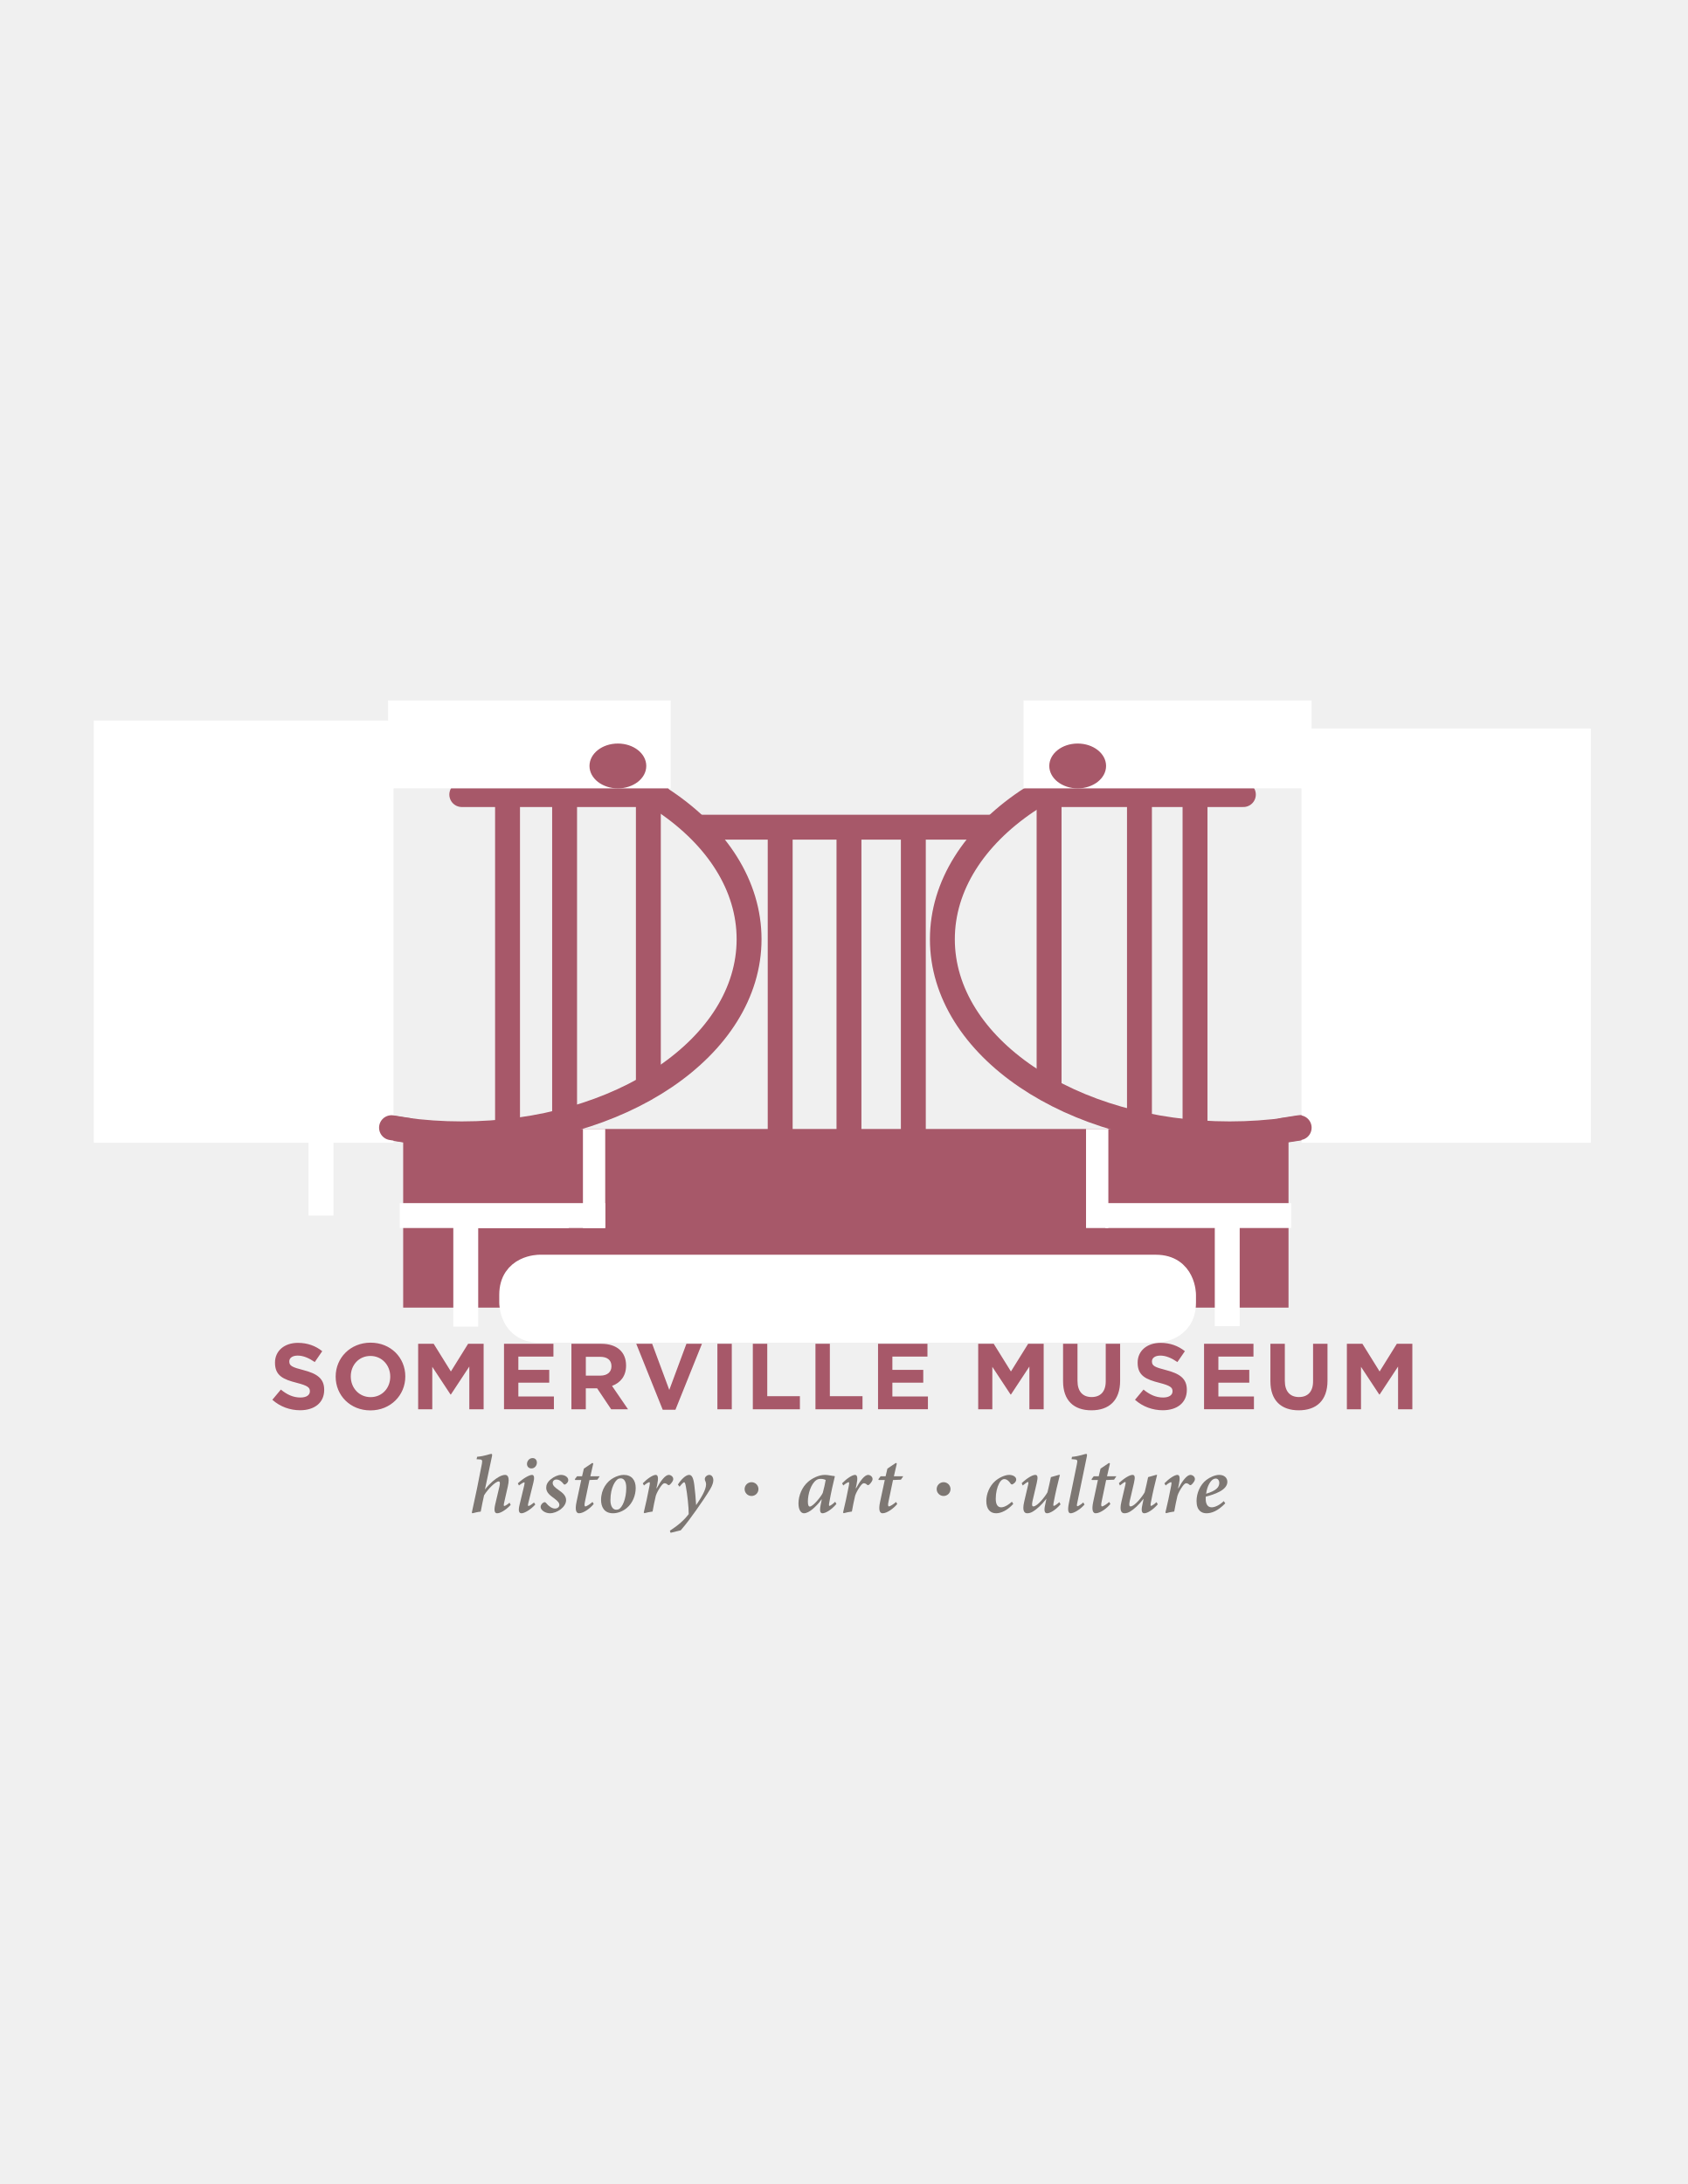
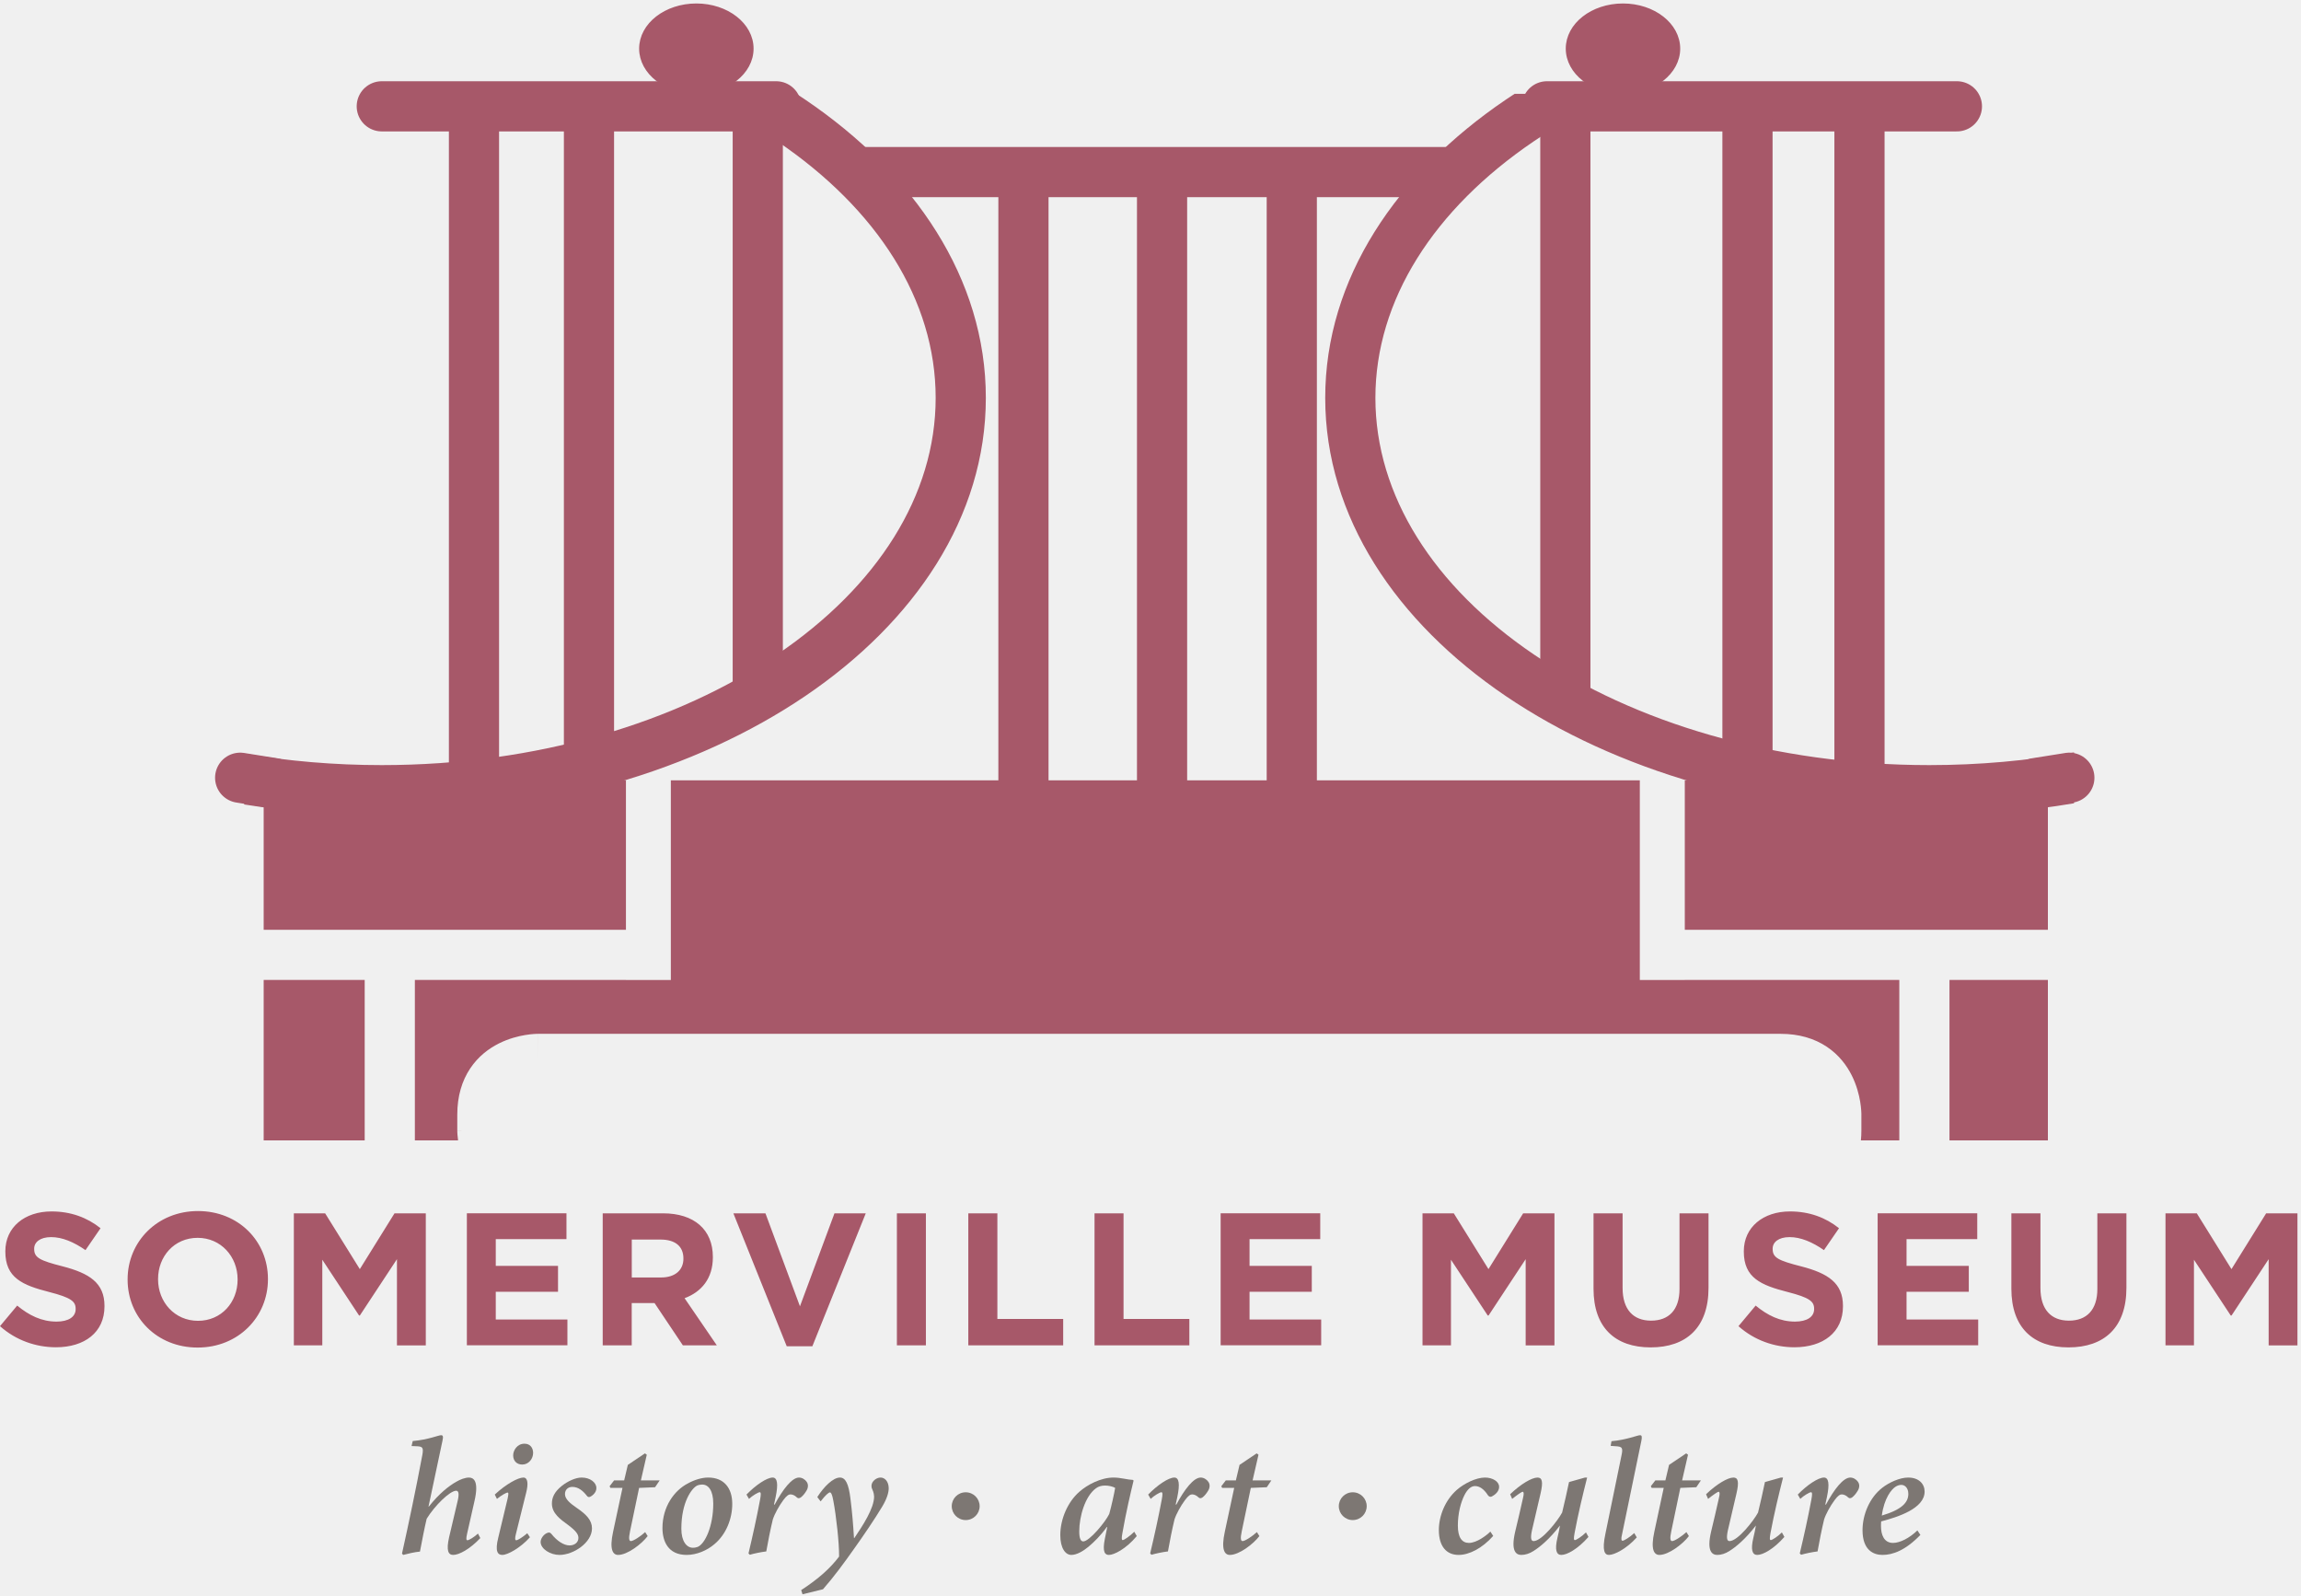
- <svg xmlns="http://www.w3.org/2000/svg" version="1.1" id="Layer_1" x="0px" y="0px" viewBox="0 0 612 792" style="enable-background:new 0 0 612 792;" xml:space="preserve">
-   <style type="text/css">
- 	.st0{fill:#A75869;}
- 	.st1{fill:none;stroke:#FFFFFF;stroke-width:6.019;}
- 	.st2{fill:none;stroke:#A75869;stroke-width:9.028;}
- 	.st3{fill:#FFFFFF;}
- 	.st4{fill:none;stroke:#A75869;stroke-width:9.028;stroke-linecap:round;}
- 	.st5{fill:none;stroke:#FFFFFF;stroke-width:9.028;}
- 	.st6{fill:none;stroke:#A75869;stroke-width:0.752;}
- 	.st7{fill:#7D7773;}
- </style>
-   <polygon class="st0" points="146.19,409.41 146.19,474.19 467.21,474.19 467.21,409.41 146.19,409.41 " />
-   <line class="st1" x1="165.14" y1="442.32" x2="206.22" y2="442.32" />
-   <path class="st2" d="M167.44,411.18c57.53,0,104.17-31.6,104.17-70.59s-46.64-70.59-104.17-70.59c-57.53,0-104.17,31.6-104.17,70.59  S109.9,411.18,167.44,411.18L167.44,411.18z M445.87,411.18c57.53,0,104.17-31.6,104.17-70.59s-46.64-70.59-104.17-70.59  S341.7,301.61,341.7,340.6S388.34,411.18,445.87,411.18L445.87,411.18z" />
-   <polygon class="st3" points="34,261.29 34,414.4 142.69,414.4 142.69,261.29 34,261.29 " />
-   <polygon class="st3" points="471.91,264.2 471.91,414.4 576.86,414.4 576.86,264.2 471.91,264.2 " />
-   <path class="st2" d="M253.57,299.97h108.34 M282.89,299.97v111.22 M307.83,300.72v111.21 M331.17,299.97v111.22" />
-   <path class="st4" d="M167.44,288.14h70.96 M377.08,288.14h73.76" />
-   <polygon class="st3" points="140.7,254 140.7,285.89 243.19,285.89 243.19,254 140.7,254 " />
-   <polygon class="st3" points="371.12,254 371.12,285.89 475.59,285.89 475.59,254 371.12,254 " />
-   <path class="st5" d="M144.94,440.81h74.51 M400.8,440.81h67.37 M168.88,441.57v39.5 M444.99,440.06v40.84" />
-   <path class="st2" d="M235.09,290.4v105.99 M380.39,290.4v105.99" />
-   <path class="st3" d="M195.54,459.53c0,0-10,0-10,10v2.86c0,0,0,10,10,10h223.6c0,0,10,0,10-10v-2.86c0,0,0-10-10-10H195.54  L195.54,459.53z" />
-   <path class="st5" d="M195.54,459.53c0,0-10,0-10,10v2.86c0,0,0,10,10,10h223.6c0,0,10,0,10-10v-2.86c0,0,0-10-10-10H195.54  L195.54,459.53z" />
-   <path class="st2" d="M413.16,290.4v116.29 M204.72,288.14v116.29" />
-   <line class="st5" x1="116.39" y1="401.32" x2="116.39" y2="440.81" />
-   <path class="st0" d="M224.04,285.51c5.48,0,9.92-3.47,9.92-7.75c0-4.28-4.44-7.75-9.92-7.75c-5.48,0-9.92,3.47-9.92,7.75  C214.12,282.04,218.56,285.51,224.04,285.51L224.04,285.51z" />
-   <path class="st6" d="M224.04,285.51c5.48,0,9.92-3.47,9.92-7.75c0-4.28-4.44-7.75-9.92-7.75c-5.48,0-9.92,3.47-9.92,7.75  C214.12,282.04,218.56,285.51,224.04,285.51L224.04,285.51z" />
-   <path class="st0" d="M390.76,285.51c5.48,0,9.92-3.47,9.92-7.75c0-4.28-4.44-7.75-9.92-7.75c-5.48,0-9.92,3.47-9.92,7.75  C380.85,282.04,385.29,285.51,390.76,285.51L390.76,285.51z" />
-   <path class="st6" d="M390.76,285.51c5.48,0,9.92-3.47,9.92-7.75c0-4.28-4.44-7.75-9.92-7.75c-5.48,0-9.92,3.47-9.92,7.75  C380.85,282.04,385.29,285.51,390.76,285.51L390.76,285.51z" />
-   <path class="st2" d="M184.03,290.4v116.29 M433.31,290.38v116.29" />
-   <line class="st4" x1="141.96" y1="408.94" x2="147.93" y2="409.89" />
-   <line class="st4" x1="471.07" y1="408.94" x2="465.1" y2="409.89" />
-   <path class="st0" d="M117.55,504.04v-0.07c0-4.14-2.71-5.87-7.53-7.12c-4.11-1.05-5.12-1.56-5.12-3.12v-0.07  c0-1.15,1.05-2.07,3.05-2.07c2,0,4.07,0.88,6.18,2.34l2.71-3.94c-2.41-1.93-5.36-3.02-8.82-3.02c-4.85,0-8.31,2.85-8.31,7.16v0.07  c0,4.72,3.09,6.04,7.87,7.26c3.97,1.02,4.78,1.7,4.78,3.02v0.07c0,1.39-1.29,2.24-3.43,2.24c-2.71,0-4.95-1.12-7.09-2.88l-3.09,3.7  c2.85,2.55,6.48,3.8,10.08,3.8C113.95,511.4,117.55,508.75,117.55,504.04L117.55,504.04z M146.96,499.18v-0.07  c0-6.75-5.26-12.21-12.59-12.21c-7.33,0-12.66,5.53-12.66,12.28v0.07c0,6.75,5.26,12.21,12.59,12.21  C141.64,511.47,146.96,505.94,146.96,499.18L146.96,499.18z M141.5,499.25c0,4.07-2.92,7.4-7.12,7.4c-4.21,0-7.19-3.39-7.19-7.46  v-0.07c0-4.07,2.92-7.4,7.12-7.4s7.19,3.39,7.19,7.47V499.25L141.5,499.25z M175.36,511.06v-23.75h-5.63l-6.24,10.04l-6.24-10.04  h-5.63v23.75h5.12v-15.4l6.62,10.04h0.13l6.68-10.14v15.51H175.36L175.36,511.06z M200.84,511.06v-4.65h-12.89v-4.99h11.2v-4.65  h-11.2v-4.82h12.72v-4.65h-17.92v23.75H200.84L200.84,511.06z M227.72,511.06l-5.8-8.48c3.02-1.12,5.09-3.53,5.09-7.36v-0.07  c0-4.89-3.36-7.84-8.96-7.84h-10.86v23.75h5.22v-7.6h4.11l5.09,7.6H227.72L227.72,511.06z M221.71,495.49c0,2-1.46,3.36-4,3.36  h-5.29v-6.82h5.19c2.54,0,4.1,1.15,4.1,3.39V495.49L221.71,495.49z M254.52,487.31h-5.63l-6.21,16.73l-6.21-16.73h-5.77l9.6,23.92  h4.61L254.52,487.31L254.52,487.31z M265.34,511.06v-23.75h-5.22v23.75H265.34L265.34,511.06z M290.04,511.06v-4.75H278.2v-19h-5.23  v23.75H290.04L290.04,511.06z M312.74,511.06v-4.75H300.9v-19h-5.22v23.75H312.74L312.74,511.06z M336.46,511.06v-4.65h-12.89v-4.99  h11.2v-4.65h-11.2v-4.82h12.72v-4.65h-17.92v23.75H336.46L336.46,511.06z M378.43,511.06v-23.75h-5.63l-6.24,10.04l-6.24-10.04  h-5.63v23.75h5.12v-15.4l6.62,10.04h0.14l6.68-10.14v15.51H378.43L378.43,511.06z M406.15,500.71v-13.4h-5.22v13.61  c0,3.77-1.93,5.7-5.12,5.7c-3.19,0-5.12-2-5.12-5.87v-13.44h-5.23v13.57c0,6.99,3.9,10.55,10.28,10.55  C402.12,511.43,406.15,507.9,406.15,500.71L406.15,500.71z M430.34,504.04v-0.07c0-4.14-2.71-5.87-7.53-7.12  c-4.11-1.05-5.12-1.56-5.12-3.12v-0.07c0-1.15,1.05-2.07,3.05-2.07s4.07,0.88,6.18,2.34l2.71-3.94c-2.41-1.93-5.36-3.02-8.82-3.02  c-4.85,0-8.31,2.85-8.31,7.16v0.07c0,4.72,3.09,6.04,7.87,7.26c3.97,1.02,4.78,1.7,4.78,3.02v0.07c0,1.39-1.29,2.24-3.43,2.24  c-2.71,0-4.95-1.12-7.09-2.88l-3.09,3.7c2.85,2.55,6.48,3.8,10.08,3.8C426.75,511.4,430.34,508.75,430.34,504.04L430.34,504.04z   M454.67,511.06v-4.65h-12.89v-4.99h11.2v-4.65h-11.2v-4.82h12.72v-4.65h-17.92v23.75H454.67L454.67,511.06z M481.34,500.71v-13.4  h-5.23v13.61c0,3.77-1.93,5.7-5.12,5.7c-3.19,0-5.12-2-5.12-5.87v-13.44h-5.23v13.57c0,6.99,3.9,10.55,10.28,10.55  C477.3,511.43,481.34,507.9,481.34,500.71L481.34,500.71z M512.11,511.06v-23.75h-5.63l-6.24,10.04L494,487.31h-5.63v23.75h5.12  v-15.4l6.62,10.04h0.14l6.68-10.14v15.51H512.11L512.11,511.06z" />
-   <polygon class="st3" points="211.37,409.41 211.37,445.33 219.45,445.33 219.45,409.41 211.37,409.41 " />
-   <polygon class="st3" points="393.79,409.41 393.79,445.33 401.88,445.33 401.88,409.41 393.79,409.41 " />
-   <g>
-     <path class="st7" d="M185.17,545.74c-1.9,2.01-3.83,3.03-4.89,3.03c-0.88,0-1.27-0.81-0.72-3.21l1.54-6.54   c0.3-1.29,0.15-1.8-0.27-1.8c-1.12,0-3.83,2.64-5.31,5.04c-0.36,1.47-0.91,4.32-1.21,5.91c-1,0.09-2.08,0.36-3.02,0.6l-0.21-0.24   c1.27-5.73,2.48-11.49,3.65-17.7c0.27-1.47,0.03-1.59-1.21-1.62l-0.72-0.03l0.21-0.9c2.81-0.24,4.62-1.05,5.1-1.05   c0.36,0,0.42,0.24,0.24,1.05l-2.5,11.79h0.06c1.87-2.37,3.62-3.72,4.89-4.44c0.75-0.45,1.66-0.78,2.32-0.78   c0.75,0,1.87,0.48,1,4.23l-1.33,5.88c-0.21,0.9-0.15,1.17,0.06,1.17c0.27,0,1.18-0.54,1.9-1.2L185.17,545.74z" />
-     <path class="st7" d="M194.1,545.59c-1.72,1.92-4.01,3.18-4.98,3.18c-0.78,0-1.36-0.57-0.72-3.12l1.69-7.05   c0.15-0.75,0.18-1.02,0-1.05c-0.27,0-1.15,0.51-1.93,1.14l-0.39-0.78c1.99-1.86,4.17-3.06,5.16-3.06c0.78,0,0.91,1.11,0.48,2.76   l-1.84,7.41c-0.21,0.81-0.15,1.11,0.06,1.11c0.3,0,1.18-0.57,1.99-1.26L194.1,545.59z M193.13,528.76c1.03,0,1.54,0.78,1.54,1.65   c0,1.08-0.81,2.1-1.96,2.1c-0.94,0-1.63-0.63-1.63-1.65c0-0.9,0.72-2.1,2.02-2.1H193.13z" />
-     <path class="st7" d="M203.42,534.85c1.51,0,2.63,0.9,2.63,1.86c0.03,0.57-0.36,1.14-0.94,1.5c-0.33,0.24-0.6,0.18-0.78-0.09   c-0.63-0.81-1.48-1.59-2.6-1.59c-0.78,0-1.33,0.51-1.33,1.29c0,0.9,0.94,1.68,2.08,2.46c1.75,1.2,2.78,2.22,2.78,3.72   c0,2.55-3.32,4.77-5.86,4.77c-1.6,0-3.35-1.05-3.38-2.31c0-0.63,0.48-1.26,1-1.56c0.45-0.24,0.69-0.21,0.94,0.09   c1,1.26,2.23,2.07,3.26,2.07c0.94,0,1.6-0.57,1.6-1.35c0-0.63-0.39-1.23-1.87-2.34c-1.36-0.99-2.9-2.07-2.9-3.84   c0-1.02,0.39-2.07,1.78-3.18c1.06-0.84,2.48-1.5,3.56-1.5H203.42z" />
-     <path class="st7" d="M216.61,536.59l-2.87,0.12l-1.63,7.8c-0.3,1.38-0.15,1.77,0.15,1.77c0.45,0,1.81-0.9,2.57-1.62l0.45,0.72   c-1.09,1.44-3.65,3.39-5.31,3.39c-0.97,0-1.6-0.99-0.91-4.17l1.69-7.89h-2.17l-0.15-0.3l0.81-1.05h1.81l0.66-2.79l3.08-2.07   l0.33,0.24l-1.06,4.62h3.38L216.61,536.59z" />
-     <path class="st7" d="M226.18,534.85c2.81,0,4.32,1.86,4.32,4.74c0,2.61-1.06,5.46-3.23,7.26c-1.3,1.11-3.17,1.92-4.98,1.92   c-3.35,0-4.35-2.49-4.35-4.83c0-3.9,2.17-6.78,4.53-8.01c1.18-0.66,2.54-1.08,3.68-1.08H226.18z M225.06,536.11   c-0.27,0-0.6,0.06-0.88,0.18c-0.94,0.45-2.84,2.94-2.84,7.77c0,2.25,0.94,3.42,2.08,3.42c0.36,0,0.57-0.06,0.85-0.15   c1.33-0.54,2.81-3.72,2.81-7.8c0-2.37-0.88-3.42-1.99-3.42H225.06z" />
-     <path class="st7" d="M238.13,539.71c1.48-2.76,3.11-4.86,4.38-4.86c0.54,0,1.09,0.33,1.39,0.78c0.33,0.48,0.27,1.11-0.09,1.65   c-0.33,0.54-0.63,0.87-0.97,1.14c-0.27,0.18-0.51,0.21-0.72,0c-0.36-0.36-0.78-0.54-1.15-0.54c-0.3,0-0.66,0.18-1.3,1.05   c-0.75,1.02-1.54,2.43-1.87,3.45c-0.42,1.74-0.88,4.02-1.18,5.76c-0.97,0.12-2.14,0.36-2.96,0.6l-0.24-0.24   c0.75-3.15,1.48-6.45,2.08-9.66c0.18-0.96,0.18-1.35-0.06-1.35c-0.27,0-1.3,0.6-1.93,1.2l-0.45-0.78c1.69-1.74,3.68-3.06,4.71-3.06   c0.84,0,1.03,1.14,0.54,3.48l-0.3,1.38H238.13z" />
-     <path class="st7" d="M252.46,545.74c1.48-2.19,3.56-5.34,3.56-7.47c-0.03-0.72-0.27-1.17-0.42-1.53c-0.09-0.33-0.06-0.66,0.09-0.96   c0.3-0.54,0.91-0.93,1.51-0.93c0.72,0,1.42,0.66,1.45,1.89c0,0.84-0.33,1.92-1.15,3.3c-1.36,2.28-3.41,5.28-5.1,7.65   c-1.78,2.52-3.62,5.04-5.58,7.26l-3.68,0.9l-0.24-0.75c3.17-2.07,5.22-3.93,6.82-6.03c0.03-2.4-0.51-7.29-1.03-10.02   c-0.21-1.2-0.42-1.53-0.63-1.53s-0.85,0.54-1.66,1.62l-0.6-0.78c1.18-1.86,2.84-3.51,4.07-3.51c1,0,1.57,1.08,1.9,3.84   c0.3,2.4,0.48,4.53,0.63,7.05H252.46z" />
-     <path class="st7" d="M303.28,545.38c-1.9,2.28-4.07,3.39-5.01,3.39c-0.66,0-1.24-0.42-0.72-2.97l0.42-2.04h-0.09   c-1.09,1.53-2.29,2.7-3.29,3.54c-0.94,0.78-2.11,1.47-3.08,1.47c-1.06,0-1.99-1.2-1.99-3.57c0-2.91,1.36-6,3.44-7.8   c1.42-1.26,3.86-2.55,6.13-2.55h0.03c0.6,0,1.24,0.09,1.9,0.21c0.6,0.12,1.09,0.18,1.54,0.21l0.15,0.12   c-0.57,2.34-1.39,5.85-2.02,9.48c-0.18,0.93-0.12,1.23,0.06,1.23c0.27,0,1.33-0.75,2.08-1.5L303.28,545.38z M297.58,536.29   c-0.66,0-1.18,0.15-1.63,0.48c-1.96,1.41-3.02,5.07-3.02,7.77c0,1.26,0.27,1.8,0.72,1.8c1.09,0,4.01-3.51,4.68-4.95   c0.39-1.38,0.91-3.75,1.06-4.68c-0.39-0.24-1.15-0.42-1.78-0.42H297.58z" />
-     <path class="st7" d="M310.4,539.71c1.48-2.76,3.11-4.86,4.38-4.86c0.54,0,1.09,0.33,1.39,0.78c0.33,0.48,0.27,1.11-0.09,1.65   c-0.33,0.54-0.63,0.87-0.97,1.14c-0.27,0.18-0.51,0.21-0.72,0c-0.36-0.36-0.78-0.54-1.15-0.54c-0.3,0-0.66,0.18-1.3,1.05   c-0.75,1.02-1.54,2.43-1.87,3.45c-0.42,1.74-0.88,4.02-1.18,5.76c-0.97,0.12-2.14,0.36-2.96,0.6l-0.24-0.24   c0.75-3.15,1.48-6.45,2.08-9.66c0.18-0.96,0.18-1.35-0.06-1.35c-0.27,0-1.3,0.6-1.93,1.2l-0.45-0.78c1.69-1.74,3.68-3.06,4.71-3.06   c0.84,0,1.03,1.14,0.54,3.48l-0.3,1.38H310.4z" />
-     <path class="st7" d="M326.67,536.59l-2.87,0.12l-1.63,7.8c-0.3,1.38-0.15,1.77,0.15,1.77c0.45,0,1.81-0.9,2.57-1.62l0.45,0.72   c-1.09,1.44-3.65,3.39-5.31,3.39c-0.97,0-1.6-0.99-0.91-4.17l1.69-7.89h-2.17l-0.15-0.3l0.81-1.05h1.81l0.66-2.79l3.08-2.07   l0.33,0.24l-1.06,4.62h3.38L326.67,536.59z" />
-     <path class="st7" d="M367.41,545.35c-1.99,2.25-4.35,3.42-6.22,3.42c-2.23,0-3.56-1.59-3.56-4.47c0-2.52,1.12-5.37,3.23-7.23   c1.3-1.14,3.44-2.22,5.07-2.22c1.39,0,2.54,0.72,2.54,1.65c0.03,0.54-0.33,1.2-1.18,1.68c-0.3,0.21-0.57,0.18-0.81-0.12   c-0.75-1.17-1.54-1.68-2.35-1.68c-0.72,0-1.36,0.6-1.87,1.59c-0.69,1.32-1.21,3.36-1.21,5.52s0.75,3.12,1.99,3.12   c1.39,0,3.14-1.32,3.86-2.04L367.41,545.35z" />
-     <path class="st7" d="M384.55,545.53c-1.93,2.19-3.86,3.24-4.89,3.24c-0.88,0-1.21-0.9-0.69-3.09c0.18-0.75,0.33-1.44,0.45-2.16   h-0.03c-1.81,2.37-3.59,3.84-4.71,4.53c-0.72,0.48-1.51,0.72-2.2,0.72c-0.88,0-1.96-0.57-1.12-4.17c0.48-1.98,0.94-3.96,1.39-5.97   c0.21-0.9,0.18-1.11,0-1.23c-0.24,0-1.09,0.63-1.93,1.29l-0.36-0.84c1.87-1.8,3.89-3,4.92-3c0.82,0,1.06,0.69,0.54,2.91   c-0.51,2.19-1.03,4.44-1.54,6.6c-0.3,1.41-0.15,1.92,0.3,1.92c1.48,0,4.32-3.63,5.13-5.13c0.42-1.74,0.85-3.6,1.24-5.49l2.87-0.81   h0.39c-0.78,3.09-1.57,6.33-2.26,9.99c-0.18,0.99-0.15,1.26,0.06,1.26c0.24,0,1.24-0.63,1.99-1.38L384.55,545.53z" />
-     <path class="st7" d="M393.24,545.62c-1.81,2.01-4.01,3.15-5.01,3.15c-0.72,0-1.3-0.66-0.63-3.81c0.97-4.68,1.9-9.33,2.87-13.98   c0.33-1.5,0.18-1.71-1.09-1.77l-0.84-0.06l0.15-0.84c2.72-0.24,4.68-1.08,5.13-1.08c0.36,0,0.39,0.3,0.24,1.05   c-1.15,5.58-2.32,11.16-3.47,16.8c-0.21,0.84-0.12,1.14,0.09,1.14c0.27,0,1.3-0.63,2.11-1.38L393.24,545.62z" />
-     <path class="st7" d="M403.95,536.59l-2.87,0.12l-1.63,7.8c-0.3,1.38-0.15,1.77,0.15,1.77c0.45,0,1.81-0.9,2.57-1.62l0.45,0.72   c-1.09,1.44-3.65,3.39-5.31,3.39c-0.97,0-1.6-0.99-0.91-4.17l1.69-7.89h-2.17l-0.15-0.3l0.81-1.05h1.81l0.66-2.79l3.08-2.07   l0.33,0.24l-1.06,4.62h3.38L403.95,536.59z" />
-     <path class="st7" d="M419.8,545.53c-1.93,2.19-3.86,3.24-4.89,3.24c-0.88,0-1.21-0.9-0.69-3.09c0.18-0.75,0.33-1.44,0.45-2.16   h-0.03c-1.81,2.37-3.59,3.84-4.71,4.53c-0.72,0.48-1.51,0.72-2.2,0.72c-0.88,0-1.96-0.57-1.12-4.17c0.48-1.98,0.94-3.96,1.39-5.97   c0.21-0.9,0.18-1.11,0-1.23c-0.24,0-1.09,0.63-1.93,1.29l-0.36-0.84c1.87-1.8,3.89-3,4.92-3c0.82,0,1.06,0.69,0.54,2.91   c-0.51,2.19-1.03,4.44-1.54,6.6c-0.3,1.41-0.15,1.92,0.3,1.92c1.48,0,4.32-3.63,5.13-5.13c0.42-1.74,0.85-3.6,1.24-5.49l2.87-0.81   h0.39c-0.78,3.09-1.57,6.33-2.26,9.99c-0.18,0.99-0.15,1.26,0.06,1.26c0.24,0,1.24-0.63,1.99-1.38L419.8,545.53z" />
-     <path class="st7" d="M427.28,539.71c1.48-2.76,3.11-4.86,4.38-4.86c0.54,0,1.09,0.33,1.39,0.78c0.33,0.48,0.27,1.11-0.09,1.65   c-0.33,0.54-0.63,0.87-0.97,1.14c-0.27,0.18-0.51,0.21-0.72,0c-0.36-0.36-0.79-0.54-1.15-0.54c-0.3,0-0.66,0.18-1.3,1.05   c-0.75,1.02-1.54,2.43-1.87,3.45c-0.42,1.74-0.88,4.02-1.18,5.76c-0.97,0.12-2.14,0.36-2.96,0.6l-0.24-0.24   c0.75-3.15,1.48-6.45,2.08-9.66c0.18-0.96,0.18-1.35-0.06-1.35c-0.27,0-1.3,0.6-1.93,1.2l-0.45-0.78c1.69-1.74,3.68-3.06,4.71-3.06   c0.85,0,1.03,1.14,0.54,3.48l-0.3,1.38H427.28z" />
-     <path class="st7" d="M444.27,545.17c-2.69,2.79-4.98,3.6-6.82,3.6c-1.66,0-3.59-0.9-3.59-4.44c0-2.82,1.27-5.88,3.56-7.65   c1.24-0.96,3.14-1.83,4.65-1.83c1.96,0,2.96,1.17,2.96,2.52c0,3.06-4.83,4.59-7.82,5.37c-0.03,0.33-0.03,0.6-0.03,0.84   c0,1.56,0.54,3.03,2.17,3.03c1.21,0,2.93-0.84,4.38-2.25L444.27,545.17z M440.83,536.17c-0.33,0-0.72,0.12-1.03,0.33   c-0.72,0.45-2.05,2.04-2.47,5.19c3.62-1.08,4.77-2.37,4.77-3.9c0-1.14-0.69-1.62-1.24-1.62H440.83z" />
-   </g>
-   <ellipse class="st7" cx="272.5" cy="540" rx="2.51" ry="2.5" />
-   <ellipse class="st7" cx="342.14" cy="540" rx="2.51" ry="2.5" />
+ <svg xmlns="http://www.w3.org/2000/svg" width="414" height="287" viewBox="0 0 414 287" fill="none">
+   <path d="M154.82 30.96H263.16M184.14 30.96V142.18M209.08 31.71V142.92M232.42 30.96V142.18" stroke="#A75869" stroke-width="9.028" />
+   <path d="M68.69 19.13H139.65M278.33 19.13H352.09" stroke="#A75869" stroke-width="9.028" stroke-linecap="round" />
+   <path fill-rule="evenodd" clip-rule="evenodd" d="M272.512 16.88H291.357C285.807 19.382 280.661 22.242 275.994 25.406C257.959 37.629 247.464 54.039 247.464 71.59C247.464 89.14 257.959 105.546 275.993 117.764C294.003 129.965 319.136 137.656 347.12 137.656C356.144 137.656 364.872 136.856 373.16 135.363V144.527C364.805 145.939 356.082 146.684 347.12 146.684C317.573 146.684 290.622 138.58 270.929 125.239C251.261 111.914 238.436 93.03 238.436 71.59C238.436 50.151 251.261 31.262 270.929 17.932C271.451 17.578 271.979 17.227 272.512 16.88ZM143.305 16.88H124.46C130.007 19.381 135.151 22.239 139.816 25.401C157.851 37.621 168.346 54.03 168.346 71.58C168.346 89.131 157.851 105.539 139.816 117.759C121.807 129.963 96.673 137.656 68.69 137.656C60.132 137.656 51.842 136.937 43.94 135.589V144.74C51.901 146.013 60.188 146.684 68.69 146.684C98.237 146.684 125.188 138.578 144.881 125.233C164.549 111.906 177.374 93.02 177.374 71.58C177.374 50.141 164.549 31.254 144.881 17.927C144.361 17.574 143.835 17.225 143.305 16.88Z" fill="#A75869" />
+   <path d="M136.34 21.39V127.38M281.64 21.39V127.38" stroke="#A75869" stroke-width="9.028" />
+   <path d="M314.41 21.39V137.68M105.97 19.13V135.42" stroke="#A75869" stroke-width="9.028" />
+   <path d="M125.29 16.5C130.77 16.5 135.21 13.03 135.21 8.75C135.21 4.47 130.77 1 125.29 1C119.81 1 115.37 4.47 115.37 8.75C115.37 13.03 119.81 16.5 125.29 16.5Z" fill="#A75869" />
+   <path d="M125.29 16.5C130.77 16.5 135.21 13.03 135.21 8.75C135.21 4.47 130.77 1 125.29 1C119.81 1 115.37 4.47 115.37 8.75C115.37 13.03 119.81 16.5 125.29 16.5Z" stroke="#A75869" stroke-width="0.752" />
+   <path d="M292.01 16.5C297.49 16.5 301.93 13.03 301.93 8.75C301.93 4.47 297.49 1 292.01 1C286.53 1 282.09 4.47 282.09 8.75C282.1 13.03 286.54 16.5 292.01 16.5Z" fill="#A75869" />
+   <path d="M292.01 16.5C297.49 16.5 301.93 13.03 301.93 8.75C301.93 4.47 297.49 1 292.01 1C286.53 1 282.09 4.47 282.09 8.75C282.1 13.03 286.54 16.5 292.01 16.5Z" stroke="#A75869" stroke-width="0.752" />
+   <path d="M85.28 21.39V137.68M334.56 21.37V137.66" stroke="#A75869" stroke-width="9.028" />
+   <path d="M43.21 139.93L49.18 140.88" stroke="#A75869" stroke-width="9.028" stroke-linecap="round" />
+   <path d="M372.32 139.93L366.35 140.88" stroke="#A75869" stroke-width="9.028" stroke-linecap="round" />
+   <path d="M18.8 235.03V234.96C18.8 230.82 16.09 229.09 11.27 227.84C7.16 226.79 6.15 226.28 6.15 224.72V224.65C6.15 223.5 7.2 222.58 9.2 222.58C11.2 222.58 13.27 223.46 15.38 224.92L18.09 220.98C15.68 219.05 12.73 217.96 9.27 217.96C4.42 217.96 0.96 220.81 0.96 225.12V225.19C0.96 229.91 4.05 231.23 8.83 232.45C12.8 233.47 13.61 234.15 13.61 235.47V235.54C13.61 236.93 12.32 237.78 10.18 237.78C7.47 237.78 5.23 236.66 3.09 234.9L0 238.6C2.85 241.15 6.48 242.4 10.08 242.4C15.2 242.39 18.8 239.74 18.8 235.03ZM48.21 230.17V230.1C48.21 223.35 42.95 217.89 35.62 217.89C28.29 217.89 22.96 223.42 22.96 230.17V230.24C22.96 236.99 28.22 242.45 35.55 242.45C42.89 242.46 48.21 236.93 48.21 230.17ZM42.75 230.24C42.75 234.31 39.83 237.64 35.63 237.64C31.42 237.64 28.44 234.25 28.44 230.18V230.11C28.44 226.04 31.36 222.71 35.56 222.71C39.76 222.71 42.75 226.1 42.75 230.18V230.24ZM76.61 242.05V218.3H70.98L64.74 228.34L58.5 218.3H52.87V242.05H57.99V226.65L64.61 236.69H64.74L71.42 226.55V242.06H76.61V242.05ZM102.09 242.05V237.4H89.2V232.41H100.4V227.76H89.2V222.94H101.92V218.29H84V242.04H102.09V242.05ZM128.97 242.05L123.17 233.57C126.19 232.45 128.26 230.04 128.26 226.21V226.14C128.26 221.25 124.9 218.3 119.3 218.3H108.44V242.05H113.66V234.45H117.77L122.86 242.05H128.97ZM122.96 226.48C122.96 228.48 121.5 229.84 118.96 229.84H113.67V223.02H118.86C121.4 223.02 122.96 224.17 122.96 226.41V226.48ZM155.77 218.3H150.14L143.93 235.03L137.72 218.3H131.95L141.55 242.22H146.16L155.77 218.3ZM166.59 242.05V218.3H161.37V242.05H166.59ZM191.29 242.05V237.3H179.45V218.3H174.22V242.05H191.29ZM213.99 242.05V237.3H202.15V218.3H196.93V242.05H213.99ZM237.71 242.05V237.4H224.82V232.41H236.02V227.76H224.82V222.94H237.54V218.29H219.62V242.04H237.71V242.05ZM279.68 242.05V218.3H274.05L267.81 228.34L261.57 218.3H255.94V242.05H261.06V226.65L267.68 236.69H267.82L274.5 226.55V242.06H279.68V242.05ZM307.4 231.7V218.3H302.18V231.91C302.18 235.68 300.25 237.61 297.06 237.61C293.87 237.61 291.94 235.61 291.94 231.74V218.3H286.71V231.87C286.71 238.86 290.61 242.42 296.99 242.42C303.37 242.42 307.4 238.89 307.4 231.7ZM331.59 235.03V234.96C331.59 230.82 328.88 229.09 324.06 227.84C319.95 226.79 318.94 226.28 318.94 224.72V224.65C318.94 223.5 319.99 222.58 321.99 222.58C323.99 222.58 326.06 223.46 328.17 224.92L330.88 220.98C328.47 219.05 325.52 217.96 322.06 217.96C317.21 217.96 313.75 220.81 313.75 225.12V225.19C313.75 229.91 316.84 231.23 321.62 232.45C325.59 233.47 326.4 234.15 326.4 235.47V235.54C326.4 236.93 325.11 237.78 322.97 237.78C320.26 237.78 318.02 236.66 315.88 234.9L312.79 238.6C315.64 241.15 319.27 242.4 322.87 242.4C328 242.39 331.59 239.74 331.59 235.03ZM355.92 242.05V237.4H343.03V232.41H354.23V227.76H343.03V222.94H355.75V218.29H337.83V242.04H355.92V242.05ZM382.59 231.7V218.3H377.36V231.91C377.36 235.68 375.43 237.61 372.24 237.61C369.05 237.61 367.12 235.61 367.12 231.74V218.3H361.89V231.87C361.89 238.86 365.79 242.42 372.17 242.42C378.55 242.42 382.59 238.89 382.59 231.7ZM413.36 242.05V218.3H407.73L401.49 228.34L395.25 218.3H389.62V242.05H394.74V226.65L401.36 236.69H401.5L408.18 226.55V242.06H413.36V242.05Z" fill="#A75869" />
+   <path d="M86.42 276.73C84.52 278.74 82.59 279.76 81.53 279.76C80.65 279.76 80.26 278.95 80.81 276.55L82.35 270.01C82.65 268.72 82.5 268.21 82.08 268.21C80.96 268.21 78.25 270.85 76.77 273.25C76.41 274.72 75.86 277.57 75.56 279.16C74.56 279.25 73.48 279.52 72.54 279.76L72.33 279.52C73.6 273.79 74.81 268.03 75.98 261.82C76.25 260.35 76.01 260.23 74.77 260.2L74.05 260.17L74.26 259.27C77.07 259.03 78.88 258.22 79.36 258.22C79.72 258.22 79.78 258.46 79.6 259.27L77.1 271.06H77.16C79.03 268.69 80.78 267.34 82.05 266.62C82.8 266.17 83.71 265.84 84.37 265.84C85.12 265.84 86.24 266.32 85.37 270.07L84.04 275.95C83.83 276.85 83.89 277.12 84.1 277.12C84.37 277.12 85.28 276.58 86 275.92L86.42 276.73Z" fill="#7D7773" />
+   <path d="M95.35 276.58C93.63 278.5 91.34 279.76 90.37 279.76C89.59 279.76 89.01 279.19 89.65 276.64L91.34 269.59C91.49 268.84 91.52 268.57 91.34 268.54C91.07 268.54 90.19 269.05 89.41 269.68L89.02 268.9C91.01 267.04 93.19 265.84 94.18 265.84C94.96 265.84 95.09 266.95 94.66 268.6L92.82 276.01C92.61 276.82 92.67 277.12 92.88 277.12C93.18 277.12 94.06 276.55 94.87 275.86L95.35 276.58ZM94.38 259.75C95.41 259.75 95.92 260.53 95.92 261.4C95.92 262.48 95.11 263.5 93.96 263.5C93.02 263.5 92.33 262.87 92.33 261.85C92.33 260.95 93.05 259.75 94.35 259.75H94.38Z" fill="#7D7773" />
+   <path d="M104.67 265.84C106.18 265.84 107.3 266.74 107.3 267.7C107.33 268.27 106.94 268.84 106.36 269.2C106.03 269.44 105.76 269.38 105.58 269.11C104.95 268.3 104.1 267.52 102.98 267.52C102.2 267.52 101.65 268.03 101.65 268.81C101.65 269.71 102.59 270.49 103.73 271.27C105.48 272.47 106.51 273.49 106.51 274.99C106.51 277.54 103.19 279.76 100.65 279.76C99.05 279.76 97.3 278.71 97.27 277.45C97.27 276.82 97.75 276.19 98.27 275.89C98.72 275.65 98.96 275.68 99.21 275.98C100.21 277.24 101.44 278.05 102.47 278.05C103.41 278.05 104.07 277.48 104.07 276.7C104.07 276.07 103.68 275.47 102.2 274.36C100.84 273.37 99.3 272.29 99.3 270.52C99.3 269.5 99.69 268.45 101.08 267.34C102.14 266.5 103.56 265.84 104.64 265.84H104.67Z" fill="#7D7773" />
+   <path d="M117.86 267.58L114.99 267.7L113.36 275.5C113.06 276.88 113.21 277.27 113.51 277.27C113.96 277.27 115.32 276.37 116.08 275.65L116.53 276.37C115.44 277.81 112.88 279.76 111.22 279.76C110.25 279.76 109.62 278.77 110.31 275.59L112 267.7H109.83L109.68 267.4L110.49 266.35H112.3L112.96 263.56L116.04 261.49L116.37 261.73L115.31 266.35H118.69L117.86 267.58Z" fill="#7D7773" />
+   <path d="M127.43 265.84C130.24 265.84 131.75 267.7 131.75 270.58C131.75 273.19 130.69 276.04 128.52 277.84C127.22 278.95 125.35 279.76 123.54 279.76C120.19 279.76 119.19 277.27 119.19 274.93C119.19 271.03 121.36 268.15 123.72 266.92C124.9 266.26 126.26 265.84 127.4 265.84H127.43ZM126.31 267.1C126.04 267.1 125.71 267.16 125.43 267.28C124.49 267.73 122.59 270.22 122.59 275.05C122.59 277.3 123.53 278.47 124.67 278.47C125.03 278.47 125.24 278.41 125.52 278.32C126.85 277.78 128.33 274.6 128.33 270.52C128.33 268.15 127.45 267.1 126.34 267.1H126.31Z" fill="#7D7773" />
+   <path d="M139.38 270.7C140.86 267.94 142.49 265.84 143.76 265.84C144.3 265.84 144.85 266.17 145.15 266.62C145.48 267.1 145.42 267.73 145.06 268.27C144.73 268.81 144.43 269.14 144.09 269.41C143.82 269.59 143.58 269.62 143.37 269.41C143.01 269.05 142.59 268.87 142.22 268.87C141.92 268.87 141.56 269.05 140.92 269.92C140.17 270.94 139.38 272.35 139.05 273.37C138.63 275.11 138.17 277.39 137.87 279.13C136.9 279.25 135.73 279.49 134.91 279.73L134.67 279.49C135.42 276.34 136.15 273.04 136.75 269.83C136.93 268.87 136.93 268.48 136.69 268.48C136.42 268.48 135.39 269.08 134.76 269.68L134.31 268.9C136 267.16 137.99 265.84 139.02 265.84C139.86 265.84 140.05 266.98 139.56 269.32L139.26 270.7H139.38Z" fill="#7D7773" />
+   <path d="M153.71 276.73C155.19 274.54 157.27 271.39 157.27 269.26C157.24 268.54 157 268.09 156.85 267.73C156.76 267.4 156.79 267.07 156.94 266.77C157.24 266.23 157.85 265.84 158.45 265.84C159.17 265.84 159.87 266.5 159.9 267.73C159.9 268.57 159.57 269.65 158.75 271.03C157.39 273.31 155.34 276.31 153.65 278.68C151.87 281.2 150.03 283.72 148.07 285.94L144.39 286.84L144.15 286.09C147.32 284.02 149.37 282.16 150.97 280.06C151 277.66 150.46 272.77 149.94 270.04C149.73 268.84 149.52 268.51 149.31 268.51C149.1 268.51 148.46 269.05 147.65 270.13L147.05 269.35C148.23 267.49 149.89 265.84 151.12 265.84C152.12 265.84 152.69 266.92 153.02 269.68C153.32 272.08 153.5 274.21 153.65 276.73H153.71Z" fill="#7D7773" />
+   <path d="M204.53 276.37C202.63 278.65 200.46 279.76 199.52 279.76C198.86 279.76 198.28 279.34 198.8 276.79L199.22 274.75H199.13C198.04 276.28 196.84 277.45 195.84 278.29C194.9 279.07 193.73 279.76 192.76 279.76C191.7 279.76 190.77 278.56 190.77 276.19C190.77 273.28 192.13 270.19 194.21 268.39C195.63 267.13 198.07 265.84 200.34 265.84H200.37C200.97 265.84 201.61 265.93 202.27 266.05C202.87 266.17 203.36 266.23 203.81 266.26L203.96 266.38C203.39 268.72 202.57 272.23 201.94 275.86C201.76 276.79 201.82 277.09 202 277.09C202.27 277.09 203.33 276.34 204.08 275.59L204.53 276.37ZM198.83 267.28C198.17 267.28 197.65 267.43 197.2 267.76C195.24 269.17 194.18 272.83 194.18 275.53C194.18 276.79 194.45 277.33 194.9 277.33C195.99 277.33 198.91 273.82 199.58 272.38C199.97 271 200.49 268.63 200.64 267.7C200.25 267.46 199.49 267.28 198.86 267.28H198.83Z" fill="#7D7773" />
+   <path d="M211.65 270.7C213.13 267.94 214.76 265.84 216.03 265.84C216.57 265.84 217.12 266.17 217.42 266.62C217.75 267.1 217.69 267.73 217.33 268.27C217 268.81 216.7 269.14 216.36 269.41C216.09 269.59 215.85 269.62 215.64 269.41C215.28 269.05 214.86 268.87 214.49 268.87C214.19 268.87 213.83 269.05 213.19 269.92C212.44 270.94 211.65 272.35 211.32 273.37C210.9 275.11 210.44 277.39 210.14 279.13C209.17 279.25 208 279.49 207.18 279.73L206.94 279.49C207.69 276.34 208.42 273.04 209.02 269.83C209.2 268.87 209.2 268.48 208.96 268.48C208.69 268.48 207.66 269.08 207.03 269.68L206.58 268.9C208.27 267.16 210.26 265.84 211.29 265.84C212.13 265.84 212.32 266.98 211.83 269.32L211.53 270.7H211.65Z" fill="#7D7773" />
+   <path d="M227.92 267.58L225.05 267.7L223.42 275.5C223.12 276.88 223.27 277.27 223.57 277.27C224.02 277.27 225.38 276.37 226.14 275.65L226.59 276.37C225.5 277.81 222.94 279.76 221.28 279.76C220.31 279.76 219.68 278.77 220.37 275.59L222.06 267.7H219.89L219.74 267.4L220.55 266.35H222.36L223.02 263.56L226.1 261.49L226.43 261.73L225.37 266.35H228.75L227.92 267.58Z" fill="#7D7773" />
+   <path d="M268.66 276.34C266.67 278.59 264.31 279.76 262.44 279.76C260.21 279.76 258.88 278.17 258.88 275.29C258.88 272.77 260 269.92 262.11 268.06C263.41 266.92 265.55 265.84 267.18 265.84C268.57 265.84 269.72 266.56 269.72 267.49C269.75 268.03 269.39 268.69 268.54 269.17C268.24 269.38 267.97 269.35 267.73 269.05C266.98 267.88 266.19 267.37 265.38 267.37C264.66 267.37 264.02 267.97 263.51 268.96C262.82 270.28 262.3 272.32 262.3 274.48C262.3 276.64 263.05 277.6 264.29 277.6C265.68 277.6 267.43 276.28 268.15 275.56L268.66 276.34Z" fill="#7D7773" />
+   <path d="M285.8 276.52C283.87 278.71 281.94 279.76 280.91 279.76C280.03 279.76 279.7 278.86 280.22 276.67C280.4 275.92 280.55 275.23 280.67 274.51H280.64C278.83 276.88 277.05 278.35 275.93 279.04C275.21 279.52 274.42 279.76 273.73 279.76C272.85 279.76 271.77 279.19 272.61 275.59C273.09 273.61 273.55 271.63 274 269.62C274.21 268.72 274.18 268.51 274 268.39C273.76 268.39 272.91 269.02 272.07 269.68L271.71 268.84C273.58 267.04 275.6 265.84 276.63 265.84C277.45 265.84 277.69 266.53 277.17 268.75C276.66 270.94 276.14 273.19 275.63 275.35C275.33 276.76 275.48 277.27 275.93 277.27C277.41 277.27 280.25 273.64 281.06 272.14C281.48 270.4 281.91 268.54 282.3 266.65L285.17 265.84H285.56C284.78 268.93 283.99 272.17 283.3 275.83C283.12 276.82 283.15 277.09 283.36 277.09C283.6 277.09 284.6 276.46 285.35 275.71L285.8 276.52Z" fill="#7D7773" />
+   <path d="M294.49 276.61C292.68 278.62 290.48 279.76 289.48 279.76C288.76 279.76 288.18 279.1 288.85 275.95C289.82 271.27 290.75 266.62 291.72 261.97C292.05 260.47 291.9 260.26 290.63 260.2L289.79 260.14L289.94 259.3C292.66 259.06 294.62 258.22 295.07 258.22C295.43 258.22 295.46 258.52 295.31 259.27C294.16 264.85 292.99 270.43 291.84 276.07C291.63 276.91 291.72 277.21 291.93 277.21C292.2 277.21 293.23 276.58 294.04 275.83L294.49 276.61Z" fill="#7D7773" />
+   <path d="M305.2 267.58L302.33 267.7L300.7 275.5C300.4 276.88 300.55 277.27 300.85 277.27C301.3 277.27 302.66 276.37 303.42 275.65L303.87 276.37C302.78 277.81 300.22 279.76 298.56 279.76C297.59 279.76 296.96 278.77 297.65 275.59L299.34 267.7H297.17L297.02 267.4L297.83 266.35H299.64L300.3 263.56L303.38 261.49L303.71 261.73L302.65 266.35H306.03L305.2 267.58Z" fill="#7D7773" />
+   <path d="M321.05 276.52C319.12 278.71 317.19 279.76 316.16 279.76C315.28 279.76 314.95 278.86 315.47 276.67C315.65 275.92 315.8 275.23 315.92 274.51H315.89C314.08 276.88 312.3 278.35 311.18 279.04C310.46 279.52 309.67 279.76 308.98 279.76C308.1 279.76 307.02 279.19 307.86 275.59C308.34 273.61 308.8 271.63 309.25 269.62C309.46 268.72 309.43 268.51 309.25 268.39C309.01 268.39 308.16 269.02 307.32 269.68L306.96 268.84C308.83 267.04 310.85 265.84 311.88 265.84C312.7 265.84 312.94 266.53 312.42 268.75C311.91 270.94 311.39 273.19 310.88 275.35C310.58 276.76 310.73 277.27 311.18 277.27C312.66 277.27 315.5 273.64 316.31 272.14C316.73 270.4 317.16 268.54 317.55 266.65L320.42 265.84H320.81C320.03 268.93 319.24 272.17 318.55 275.83C318.37 276.82 318.4 277.09 318.61 277.09C318.85 277.09 319.85 276.46 320.6 275.71L321.05 276.52Z" fill="#7D7773" />
+   <path d="M328.53 270.7C330.01 267.94 331.64 265.84 332.91 265.84C333.45 265.84 334 266.17 334.3 266.62C334.63 267.1 334.57 267.73 334.21 268.27C333.88 268.81 333.58 269.14 333.24 269.41C332.97 269.59 332.73 269.62 332.52 269.41C332.16 269.05 331.73 268.87 331.37 268.87C331.07 268.87 330.71 269.05 330.07 269.92C329.32 270.94 328.53 272.35 328.2 273.37C327.78 275.11 327.32 277.39 327.02 279.13C326.05 279.25 324.88 279.49 324.06 279.73L323.82 279.49C324.57 276.34 325.3 273.04 325.9 269.83C326.08 268.87 326.08 268.48 325.84 268.48C325.57 268.48 324.54 269.08 323.91 269.68L323.46 268.9C325.15 267.16 327.14 265.84 328.17 265.84C329.02 265.84 329.2 266.98 328.71 269.32L328.41 270.7H328.53Z" fill="#7D7773" />
+   <path d="M345.52 276.16C342.83 278.95 340.54 279.76 338.7 279.76C337.04 279.76 335.11 278.86 335.11 275.32C335.11 272.5 336.38 269.44 338.67 267.67C339.91 266.71 341.81 265.84 343.32 265.84C345.28 265.84 346.28 267.01 346.28 268.36C346.28 271.42 341.45 272.95 338.46 273.73C338.43 274.06 338.43 274.33 338.43 274.57C338.43 276.13 338.97 277.6 340.6 277.6C341.81 277.6 343.53 276.76 344.98 275.35L345.52 276.16ZM342.08 267.16C341.75 267.16 341.36 267.28 341.05 267.49C340.33 267.94 339 269.53 338.58 272.68C342.2 271.6 343.35 270.31 343.35 268.78C343.35 267.64 342.66 267.16 342.11 267.16H342.08Z" fill="#7D7773" />
+   <path d="M173.75 273.49C175.136 273.49 176.26 272.371 176.26 270.99C176.26 269.609 175.136 268.49 173.75 268.49C172.364 268.49 171.24 269.609 171.24 270.99C171.24 272.371 172.364 273.49 173.75 273.49Z" fill="#7D7773" />
+   <path d="M243.39 273.49C244.776 273.49 245.9 272.371 245.9 270.99C245.9 269.609 244.776 268.49 243.39 268.49C242.004 268.49 240.88 269.609 240.88 270.99C240.88 272.371 242.004 273.49 243.39 273.49Z" fill="#7D7773" />
+   <path fill-rule="evenodd" clip-rule="evenodd" d="M47.44 167.286V140.4H112.62V167.286H47.44ZM120.7 176.32V140.4H295.04V176.32H303.13V176.314H341.726V205.18H334.817C334.875 204.598 334.904 203.998 334.904 203.38V200.52H330.39C334.904 200.52 334.904 200.518 334.904 200.516V200.511V200.5L334.904 200.477L334.903 200.419C334.903 200.375 334.901 200.321 334.899 200.257C334.895 200.131 334.887 199.966 334.873 199.769C334.845 199.375 334.791 198.843 334.687 198.215C334.481 196.982 334.062 195.269 333.178 193.501C332.285 191.716 330.875 189.793 328.675 188.326C326.448 186.841 323.68 186.006 320.39 186.006H96.79V190.52C96.79 186.006 96.788 186.006 96.785 186.006H96.781L96.77 186.006L96.747 186.006L96.689 186.007C96.645 186.007 96.591 186.009 96.527 186.011C96.401 186.015 96.236 186.023 96.039 186.037C95.645 186.065 95.113 186.119 94.485 186.223C93.252 186.429 91.539 186.848 89.771 187.732C87.986 188.625 86.063 190.035 84.597 192.235C83.111 194.463 82.276 197.23 82.276 200.52V203.38H86.79C82.276 203.38 82.276 203.382 82.276 203.385V203.389L82.276 203.4L82.276 203.423L82.277 203.482C82.277 203.525 82.279 203.579 82.281 203.643C82.285 203.769 82.293 203.934 82.307 204.131C82.327 204.414 82.361 204.769 82.417 205.18H74.644V176.314H112.62V176.32H120.7ZM303.13 167.286H368.46V140.4H303.13V167.286ZM47.44 176.314V205.18H65.616V176.314H47.44ZM350.754 205.18H368.46V176.314H350.754V205.18Z" fill="#A75869" />
</svg>
